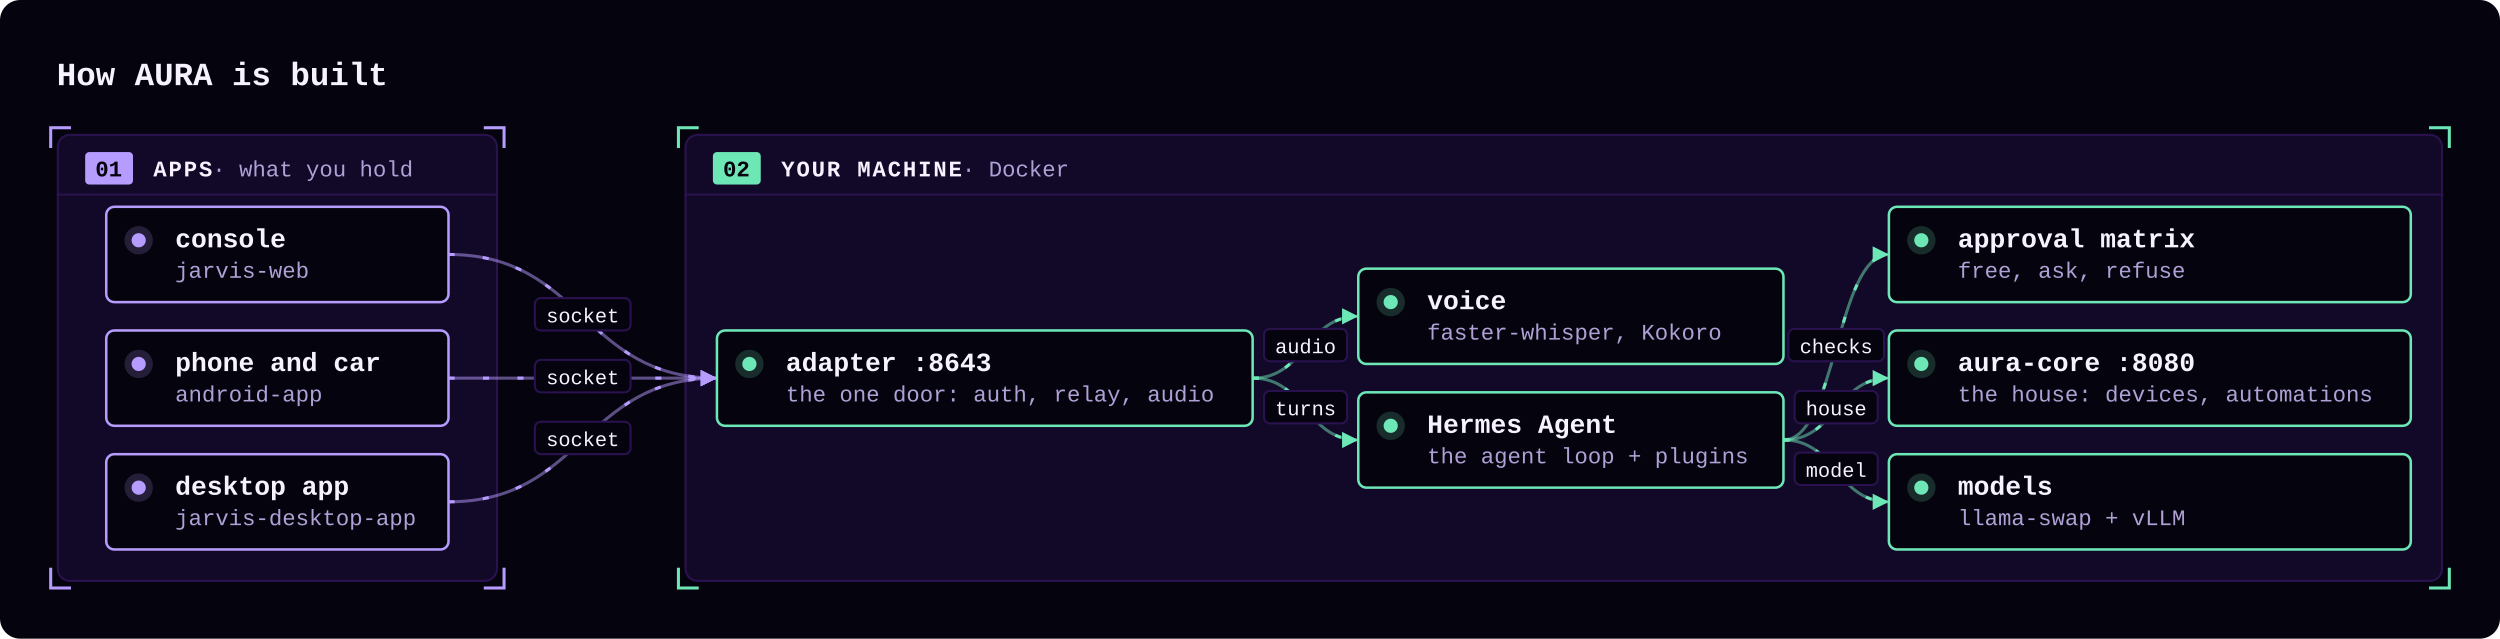
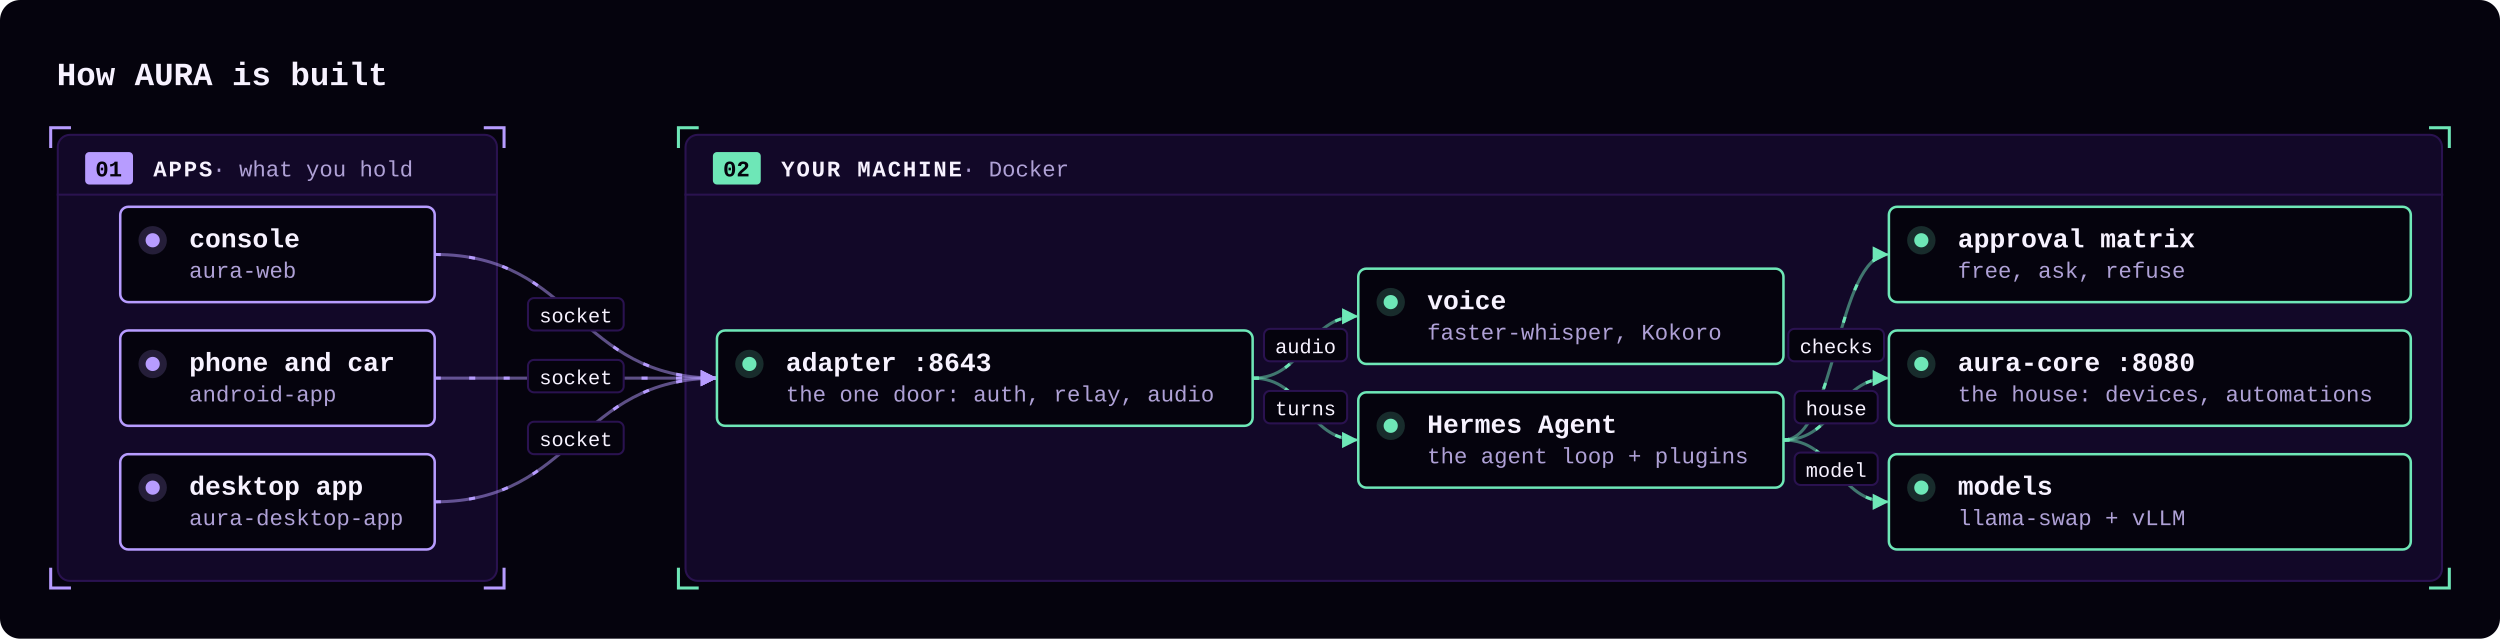
<svg xmlns="http://www.w3.org/2000/svg" viewBox="0 0 1233 315" width="1233" height="315" role="img" aria-labelledby="t d" font-family="ui-monospace,SFMono-Regular,Menlo,Consolas,'Liberation Mono',monospace">
  <style>.f{animation:f 1.7s linear infinite}@keyframes f{to{stroke-dashoffset:-17}}@media (prefers-reduced-motion:reduce){.f{animation:none}}</style>
  <rect width="1233" height="315" rx="10" fill="#05030D" />
  <text x="28" y="42" font-size="16" font-weight="700" fill="#F7F2FF">How AURA is built</text>
  <rect x="28.5" y="66.5" width="216.6" height="220" rx="6" fill="#120828" stroke="#2A1250" />
  <rect x="42" y="75" width="23.6" height="16" rx="2" fill="#B79CFF" />
  <text x="47" y="87" font-size="11" font-weight="700" fill="#05030D">01</text>
  <text x="75.6" y="87" font-size="11" font-weight="700" letter-spacing=".9" fill="#F7F2FF">APPS<tspan font-weight="400" letter-spacing="0" fill="#AFA1D6"> · what you hold</tspan>
  </text>
  <path d="M28 96L245.6 96" fill="none" stroke="#2A1250" stroke-width="1" />
  <path d="M25 73V63H35M238.6 63H248.6V73M248.6 280V290H238.6M35 290H25V280" fill="none" stroke="#B79CFF" stroke-width="1.5" />
  <rect x="338.1" y="66.5" width="866.3" height="220" rx="6" fill="#120828" stroke="#2A1250" />
  <rect x="351.6" y="75" width="23.6" height="16" rx="2" fill="#6EE7B7" />
  <text x="356.6" y="87" font-size="11" font-weight="700" fill="#05030D">02</text>
  <text x="385.3" y="87" font-size="11" font-weight="700" letter-spacing=".9" fill="#F7F2FF">YOUR MACHINE<tspan font-weight="400" letter-spacing="0" fill="#AFA1D6"> · Docker</tspan>
  </text>
  <path d="M337.6 96L1205 96" fill="none" stroke="#2A1250" stroke-width="1" />
  <path d="M334.6 73V63H344.6M1198 63H1208V73M1208 280V290H1198M344.6 290H334.6V280" fill="none" stroke="#6EE7B7" stroke-width="1.5" />
-   <path d="M221.2 125.5C287.4 125.5 287.4 186.5 353.6 186.5" fill="none" stroke="#B79CFF" stroke-opacity=".5" stroke-width="1.5" />
-   <path class="f" d="M221.2 125.5C287.4 125.5 287.4 186.5 353.6 186.5" fill="none" stroke="#B79CFF" stroke-width="1.5" stroke-dasharray="3 14" />
+   <path d="M214.4 125.5C284 125.5 284 186.5 353.6 186.5" fill="none" stroke="#B79CFF" stroke-opacity=".5" stroke-width="1.5" />
+   <path class="f" d="M214.4 125.5C284 125.5 284 186.5 353.6 186.5" fill="none" stroke="#B79CFF" stroke-width="1.5" stroke-dasharray="3 14" />
  <path d="M353.6 186.5 L345.6 190.5 L345.6 182.5Z" fill="#B79CFF" />
-   <rect x="263.8" y="147" width="47.2" height="16" rx="3" fill="#05030D" stroke="#2A1250" />
-   <text x="287.4" y="159" font-size="10" text-anchor="middle" fill="#F7F2FF">socket</text>
-   <path d="M221.2 186.5C287.4 186.5 287.4 186.5 353.6 186.5" fill="none" stroke="#B79CFF" stroke-opacity=".5" stroke-width="1.5" />
-   <path class="f" d="M221.2 186.5C287.4 186.5 287.4 186.5 353.6 186.5" fill="none" stroke="#B79CFF" stroke-width="1.5" stroke-dasharray="3 14" />
+   <rect x="260.4" y="147" width="47.2" height="16" rx="3" fill="#05030D" stroke="#2A1250" />
+   <text x="284" y="159" font-size="10" text-anchor="middle" fill="#F7F2FF">socket</text>
+   <path d="M214.4 186.5C284 186.5 284 186.5 353.6 186.5" fill="none" stroke="#B79CFF" stroke-opacity=".5" stroke-width="1.5" />
+   <path class="f" d="M214.4 186.5C284 186.5 284 186.5 353.6 186.5" fill="none" stroke="#B79CFF" stroke-width="1.5" stroke-dasharray="3 14" />
  <path d="M353.6 186.5 L345.6 190.5 L345.6 182.5Z" fill="#B79CFF" />
-   <rect x="263.8" y="177.5" width="47.2" height="16" rx="3" fill="#05030D" stroke="#2A1250" />
-   <text x="287.4" y="189.5" font-size="10" text-anchor="middle" fill="#F7F2FF">socket</text>
-   <path d="M221.2 247.5C287.4 247.5 287.4 186.5 353.6 186.5" fill="none" stroke="#B79CFF" stroke-opacity=".5" stroke-width="1.5" />
-   <path class="f" d="M221.2 247.5C287.4 247.5 287.4 186.5 353.6 186.5" fill="none" stroke="#B79CFF" stroke-width="1.5" stroke-dasharray="3 14" />
+   <rect x="260.4" y="177.5" width="47.2" height="16" rx="3" fill="#05030D" stroke="#2A1250" />
+   <text x="284" y="189.5" font-size="10" text-anchor="middle" fill="#F7F2FF">socket</text>
+   <path d="M214.4 247.5C284 247.5 284 186.5 353.6 186.5" fill="none" stroke="#B79CFF" stroke-opacity=".5" stroke-width="1.5" />
+   <path class="f" d="M214.4 247.5C284 247.5 284 186.5 353.6 186.5" fill="none" stroke="#B79CFF" stroke-width="1.5" stroke-dasharray="3 14" />
  <path d="M353.6 186.5 L345.6 190.5 L345.6 182.5Z" fill="#B79CFF" />
-   <rect x="263.8" y="208" width="47.2" height="16" rx="3" fill="#05030D" stroke="#2A1250" />
-   <text x="287.4" y="220" font-size="10" text-anchor="middle" fill="#F7F2FF">socket</text>
+   <rect x="260.4" y="208" width="47.2" height="16" rx="3" fill="#05030D" stroke="#2A1250" />
+   <text x="284" y="220" font-size="10" text-anchor="middle" fill="#F7F2FF">socket</text>
  <path d="M617.9 186.5C643.9 186.5 643.9 156 669.9 156" fill="none" stroke="#6EE7B7" stroke-opacity=".5" stroke-width="1.5" />
  <path class="f" d="M617.9 186.5C643.9 186.5 643.9 156 669.9 156" fill="none" stroke="#6EE7B7" stroke-width="1.5" stroke-dasharray="3 14" />
  <path d="M669.9 156 L661.9 160 L661.9 152Z" fill="#6EE7B7" />
  <rect x="623.4" y="162.2" width="41" height="16" rx="3" fill="#05030D" stroke="#2A1250" />
  <text x="643.9" y="174.2" font-size="10" text-anchor="middle" fill="#F7F2FF">audio</text>
  <path d="M617.9 186.5C643.9 186.5 643.9 217 669.9 217" fill="none" stroke="#6EE7B7" stroke-opacity=".5" stroke-width="1.5" />
  <path class="f" d="M617.9 186.5C643.9 186.5 643.9 217 669.9 217" fill="none" stroke="#6EE7B7" stroke-width="1.5" stroke-dasharray="3 14" />
  <path d="M669.9 217 L661.9 221 L661.9 213Z" fill="#6EE7B7" />
  <rect x="623.4" y="192.8" width="41" height="16" rx="3" fill="#05030D" stroke="#2A1250" />
  <text x="643.9" y="204.8" font-size="10" text-anchor="middle" fill="#F7F2FF">turns</text>
  <path d="M879.6 217C905.6 217 905.6 125.5 931.6 125.5" fill="none" stroke="#6EE7B7" stroke-opacity=".5" stroke-width="1.5" />
  <path class="f" d="M879.6 217C905.6 217 905.6 125.5 931.6 125.5" fill="none" stroke="#6EE7B7" stroke-width="1.5" stroke-dasharray="3 14" />
  <path d="M931.6 125.5 L923.6 129.5 L923.6 121.5Z" fill="#6EE7B7" />
  <rect x="882" y="162.2" width="47.2" height="16" rx="3" fill="#05030D" stroke="#2A1250" />
  <text x="905.6" y="174.2" font-size="10" text-anchor="middle" fill="#F7F2FF">checks</text>
  <path d="M879.6 217C905.6 217 905.6 186.5 931.6 186.5" fill="none" stroke="#6EE7B7" stroke-opacity=".5" stroke-width="1.5" />
  <path class="f" d="M879.6 217C905.6 217 905.6 186.5 931.6 186.5" fill="none" stroke="#6EE7B7" stroke-width="1.5" stroke-dasharray="3 14" />
  <path d="M931.6 186.5 L923.6 190.5 L923.6 182.5Z" fill="#6EE7B7" />
  <rect x="885.1" y="192.8" width="41" height="16" rx="3" fill="#05030D" stroke="#2A1250" />
  <text x="905.6" y="204.8" font-size="10" text-anchor="middle" fill="#F7F2FF">house</text>
  <path d="M879.6 217C905.6 217 905.6 247.5 931.6 247.5" fill="none" stroke="#6EE7B7" stroke-opacity=".5" stroke-width="1.5" />
  <path class="f" d="M879.6 217C905.6 217 905.6 247.5 931.6 247.5" fill="none" stroke="#6EE7B7" stroke-width="1.5" stroke-dasharray="3 14" />
  <path d="M931.6 247.5 L923.6 251.5 L923.6 243.5Z" fill="#6EE7B7" />
  <rect x="885.1" y="223.2" width="41" height="16" rx="3" fill="#05030D" stroke="#2A1250" />
  <text x="905.6" y="235.2" font-size="10" text-anchor="middle" fill="#F7F2FF">model</text>
-   <rect x="52.4" y="102" width="168.8" height="47" rx="4" fill="#05030D" stroke="#B79CFF" stroke-width="1.25" />
-   <circle cx="68.4" cy="118.5" r="7" fill="#B79CFF" opacity=".18" />
-   <circle cx="68.4" cy="118.5" r="3.5" fill="#B79CFF" />
-   <text x="86.4" y="122" font-size="13" font-weight="600" fill="#F7F2FF">console</text>
-   <text x="86.4" y="137" font-size="11" fill="#AFA1D6">jarvis-web</text>
-   <rect x="52.4" y="163" width="168.8" height="47" rx="4" fill="#05030D" stroke="#B79CFF" stroke-width="1.25" />
-   <circle cx="68.4" cy="179.5" r="7" fill="#B79CFF" opacity=".18" />
-   <circle cx="68.4" cy="179.5" r="3.5" fill="#B79CFF" />
-   <text x="86.4" y="183" font-size="13" font-weight="600" fill="#F7F2FF">phone and car</text>
-   <text x="86.4" y="198" font-size="11" fill="#AFA1D6">android-app</text>
-   <rect x="52.4" y="224" width="168.8" height="47" rx="4" fill="#05030D" stroke="#B79CFF" stroke-width="1.25" />
-   <circle cx="68.4" cy="240.5" r="7" fill="#B79CFF" opacity=".18" />
-   <circle cx="68.4" cy="240.5" r="3.5" fill="#B79CFF" />
-   <text x="86.4" y="244" font-size="13" font-weight="600" fill="#F7F2FF">desktop app</text>
-   <text x="86.4" y="259" font-size="11" fill="#AFA1D6">jarvis-desktop-app</text>
+   <rect x="59.3" y="102" width="155.1" height="47" rx="4" fill="#05030D" stroke="#B79CFF" stroke-width="1.25" />
+   <circle cx="75.3" cy="118.5" r="7" fill="#B79CFF" opacity=".18" />
+   <circle cx="75.3" cy="118.5" r="3.5" fill="#B79CFF" />
+   <text x="93.3" y="122" font-size="13" font-weight="600" fill="#F7F2FF">console</text>
+   <text x="93.3" y="137" font-size="11" fill="#AFA1D6">aura-web</text>
+   <rect x="59.3" y="163" width="155.1" height="47" rx="4" fill="#05030D" stroke="#B79CFF" stroke-width="1.25" />
+   <circle cx="75.3" cy="179.5" r="7" fill="#B79CFF" opacity=".18" />
+   <circle cx="75.3" cy="179.5" r="3.5" fill="#B79CFF" />
+   <text x="93.3" y="183" font-size="13" font-weight="600" fill="#F7F2FF">phone and car</text>
+   <text x="93.3" y="198" font-size="11" fill="#AFA1D6">android-app</text>
+   <rect x="59.3" y="224" width="155.1" height="47" rx="4" fill="#05030D" stroke="#B79CFF" stroke-width="1.25" />
+   <circle cx="75.3" cy="240.5" r="7" fill="#B79CFF" opacity=".18" />
+   <circle cx="75.3" cy="240.5" r="3.5" fill="#B79CFF" />
+   <text x="93.3" y="244" font-size="13" font-weight="600" fill="#F7F2FF">desktop app</text>
+   <text x="93.3" y="259" font-size="11" fill="#AFA1D6">aura-desktop-app</text>
  <rect x="353.6" y="163" width="264.2" height="47" rx="4" fill="#05030D" stroke="#6EE7B7" stroke-width="1.25" />
  <circle cx="369.6" cy="179.5" r="7" fill="#6EE7B7" opacity=".18" />
  <circle cx="369.6" cy="179.5" r="3.5" fill="#6EE7B7" />
  <text x="387.6" y="183" font-size="13" font-weight="600" fill="#F7F2FF">adapter :8643</text>
  <text x="387.6" y="198" font-size="11" fill="#AFA1D6">the one door: auth, relay, audio</text>
  <rect x="669.9" y="132.5" width="209.7" height="47" rx="4" fill="#05030D" stroke="#6EE7B7" stroke-width="1.25" />
  <circle cx="685.9" cy="149" r="7" fill="#6EE7B7" opacity=".18" />
  <circle cx="685.9" cy="149" r="3.5" fill="#6EE7B7" />
  <text x="703.9" y="152.5" font-size="13" font-weight="600" fill="#F7F2FF">voice</text>
  <text x="703.9" y="167.5" font-size="11" fill="#AFA1D6">faster-whisper, Kokoro</text>
  <rect x="669.9" y="193.5" width="209.7" height="47" rx="4" fill="#05030D" stroke="#6EE7B7" stroke-width="1.25" />
  <circle cx="685.9" cy="210" r="7" fill="#6EE7B7" opacity=".18" />
  <circle cx="685.9" cy="210" r="3.5" fill="#6EE7B7" />
  <text x="703.9" y="213.5" font-size="13" font-weight="600" fill="#F7F2FF">Hermes Agent</text>
  <text x="703.9" y="228.5" font-size="11" fill="#AFA1D6">the agent loop + plugins</text>
  <rect x="931.6" y="102" width="257.4" height="47" rx="4" fill="#05030D" stroke="#6EE7B7" stroke-width="1.25" />
  <circle cx="947.6" cy="118.5" r="7" fill="#6EE7B7" opacity=".18" />
  <circle cx="947.6" cy="118.5" r="3.5" fill="#6EE7B7" />
  <text x="965.6" y="122" font-size="13" font-weight="600" fill="#F7F2FF">approval matrix</text>
  <text x="965.6" y="137" font-size="11" fill="#AFA1D6">free, ask, refuse</text>
  <rect x="931.6" y="163" width="257.4" height="47" rx="4" fill="#05030D" stroke="#6EE7B7" stroke-width="1.25" />
  <circle cx="947.6" cy="179.5" r="7" fill="#6EE7B7" opacity=".18" />
  <circle cx="947.6" cy="179.5" r="3.5" fill="#6EE7B7" />
  <text x="965.6" y="183" font-size="13" font-weight="600" fill="#F7F2FF">aura-core :8080</text>
  <text x="965.6" y="198" font-size="11" fill="#AFA1D6">the house: devices, automations</text>
  <rect x="931.6" y="224" width="257.4" height="47" rx="4" fill="#05030D" stroke="#6EE7B7" stroke-width="1.25" />
  <circle cx="947.6" cy="240.5" r="7" fill="#6EE7B7" opacity=".18" />
  <circle cx="947.6" cy="240.5" r="3.5" fill="#6EE7B7" />
  <text x="965.6" y="244" font-size="13" font-weight="600" fill="#F7F2FF">models</text>
  <text x="965.6" y="259" font-size="11" fill="#AFA1D6">llama-swap + vLLM</text>
</svg>
